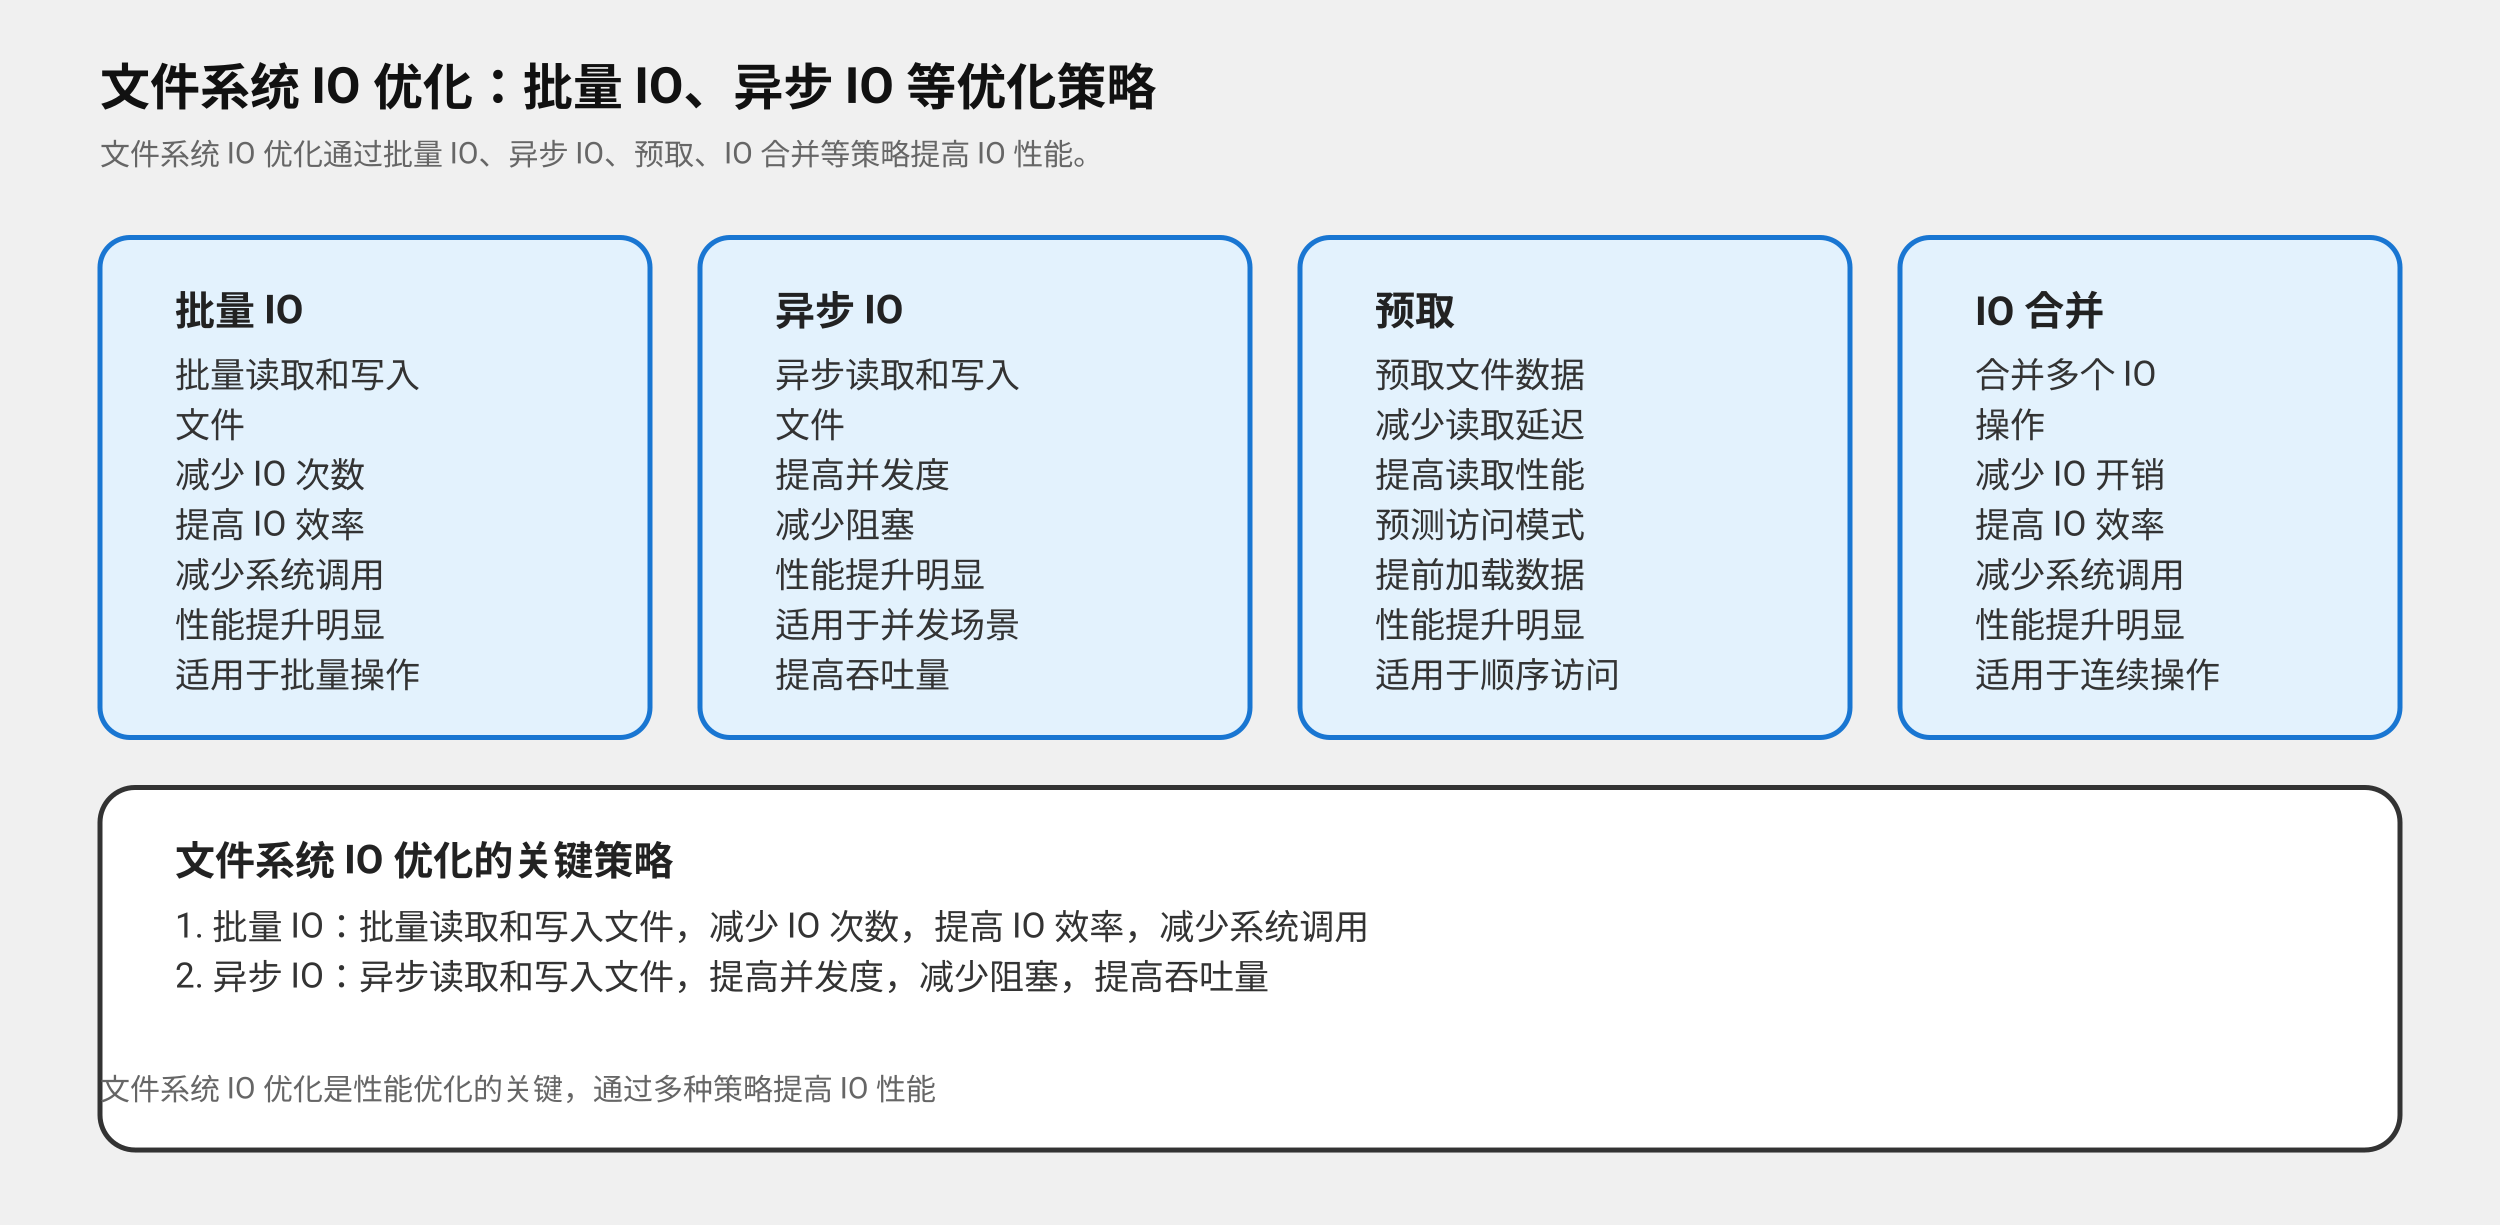
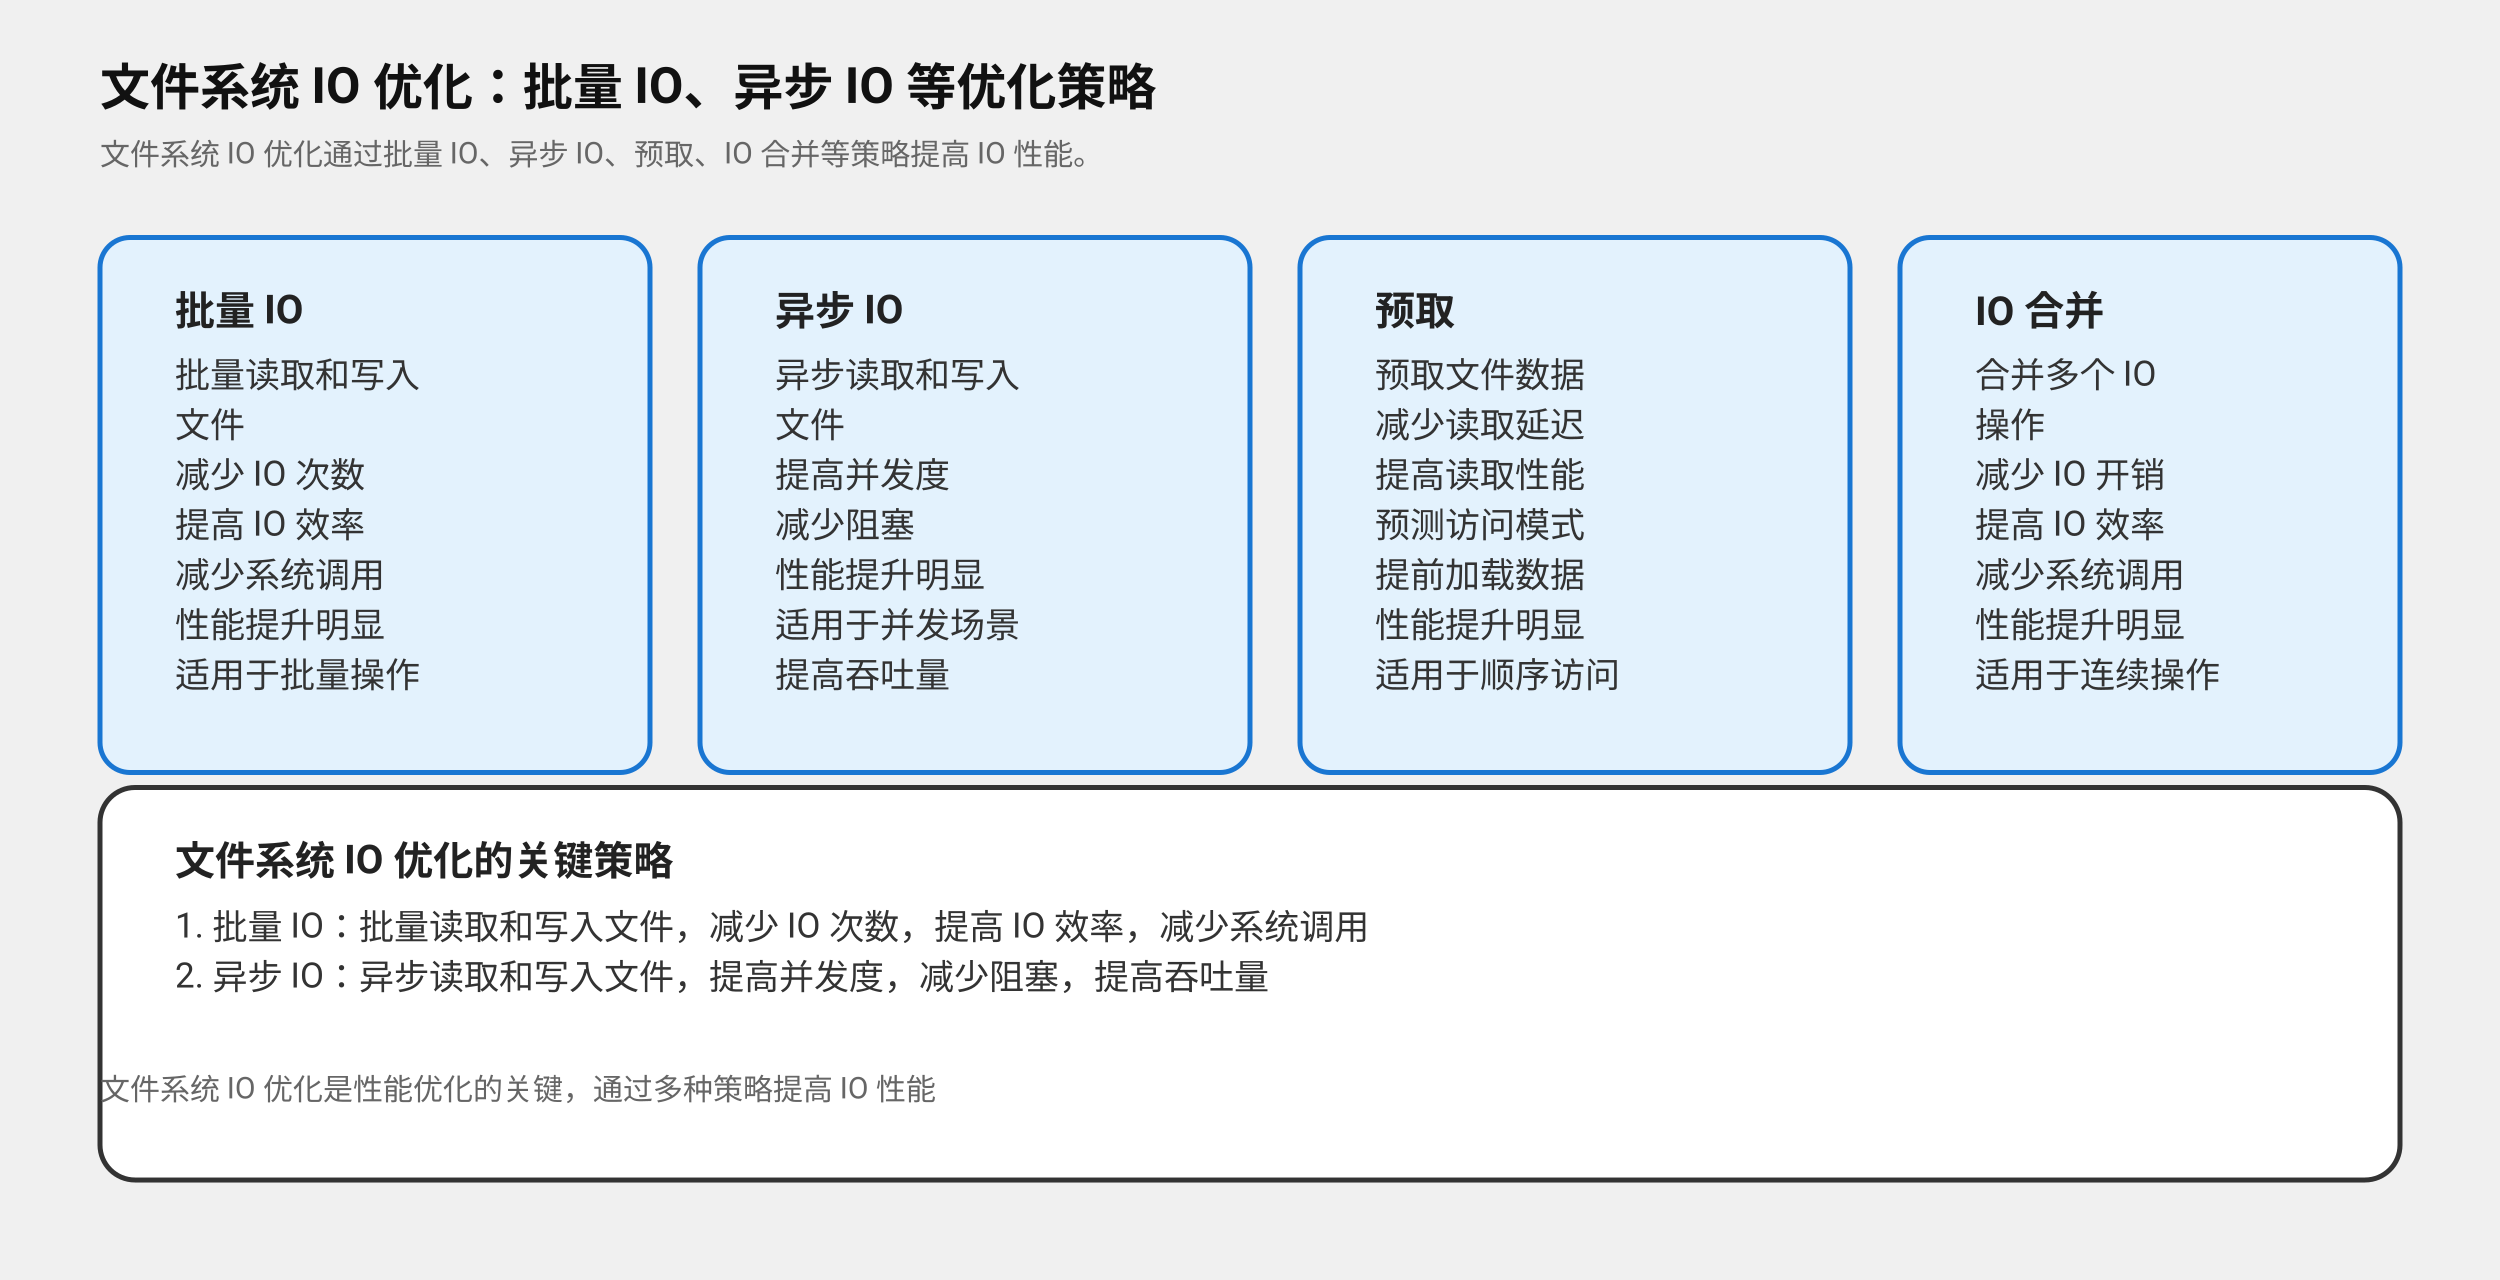
- <svg xmlns="http://www.w3.org/2000/svg" viewBox="0 0 1000 490">
+ <svg xmlns="http://www.w3.org/2000/svg" viewBox="0 0 1000.0 512.0">
  <defs>
    <style>
      .box{fill:#fff;stroke:#333;stroke-width:2;rx:14}
      .title{font:700 20px -apple-system,BlinkMacSystemFont,"Segoe UI",Roboto,Arial;fill:#111}
      .h{font:600 16px -apple-system,BlinkMacSystemFont,"Segoe UI",Roboto,Arial;fill:#222}
      .t{font:14px -apple-system,BlinkMacSystemFont,"Segoe UI",Roboto,Arial;fill:#333}
      .muted{font:12px -apple-system,BlinkMacSystemFont,"Segoe UI",Roboto,Arial;fill:#666}
      .optimization{fill:#e3f2fd;stroke:#1976d2;stroke-width:2;rx:12}
    </style>
  </defs>
  <text class="title" x="40" y="42">文件系统 IO 优化：批量 IO、异步 IO 等优化策略</text>
  <text class="muted" x="40" y="66">文件系统 IO 优化通过批量 IO、异步 IO、预取、IO 合并等策略提高 IO 性能。</text>
-   <rect class="optimization" x="40" y="95" width="220" height="200" />
+   <rect class="optimization" x="40" y="95" width="220" height="214.0" />
  <text class="h" x="70" y="130">批量 IO</text>
  <text class="t" x="70" y="155">批量读取和写入</text>
  <text class="t" x="70" y="175">文件</text>
  <text class="t" x="70" y="195">减少 IO 次数</text>
  <text class="t" x="70" y="215">提高 IO 效率</text>
  <text class="t" x="70" y="235">减少系统调用</text>
  <text class="t" x="70" y="255">性能提升明显</text>
  <text class="t" x="70" y="275">适用于批量操作</text>
-   <rect class="optimization" x="280" y="95" width="220" height="200" />
+   <rect class="optimization" x="280" y="95" width="220" height="214.0" />
  <text class="h" x="310" y="130">异步 IO</text>
  <text class="t" x="310" y="155">异步读取和写入</text>
  <text class="t" x="310" y="175">文件</text>
  <text class="t" x="310" y="195">提高并发度</text>
  <text class="t" x="310" y="215">减少阻塞</text>
  <text class="t" x="310" y="235">性能提升明显</text>
  <text class="t" x="310" y="255">适用于并发场景</text>
  <text class="t" x="310" y="275">提高吞吐量</text>
-   <rect class="optimization" x="520" y="95" width="220" height="200" />
+   <rect class="optimization" x="520" y="95" width="220" height="214.0" />
  <text class="h" x="550" y="130">预取</text>
  <text class="t" x="550" y="155">预取文件数据</text>
  <text class="t" x="550" y="175">减少读取延迟</text>
  <text class="t" x="550" y="195">提高读取性能</text>
  <text class="t" x="550" y="215">预测访问模式</text>
  <text class="t" x="550" y="235">提前加载数据</text>
  <text class="t" x="550" y="255">性能提升明显</text>
  <text class="t" x="550" y="275">适用于顺序访问</text>
-   <rect class="optimization" x="760" y="95" width="200" height="200" />
+   <rect class="optimization" x="760" y="95" width="200" height="214.0" />
  <text class="h" x="790" y="130">IO 合并</text>
  <text class="t" x="790" y="155">合并多个 IO</text>
  <text class="t" x="790" y="175">操作</text>
  <text class="t" x="790" y="195">减少 IO 开销</text>
  <text class="t" x="790" y="215">提高 IO 效率</text>
  <text class="t" x="790" y="235">减少系统调用</text>
  <text class="t" x="790" y="255">性能提升明显</text>
  <text class="t" x="790" y="275">适用于连续操作</text>
-   <rect class="box" x="40" y="315" width="920" height="145.0" />
+   <rect class="box" x="40" y="315" width="920" height="157.0" />
  <text class="h" x="70" y="350">文件系统 IO 优化的关键策略</text>
  <text class="t" x="70" y="375">1. 批量 IO：批量读取和写入文件，减少 IO 次数，提高 IO 效率，减少系统调用</text>
  <text class="t" x="70" y="395">2. 异步 IO：异步读取和写入文件，提高并发度，减少阻塞，提高吞吐量</text>
  <text class="muted" x="40" y="440">文件系统 IO 优化是性能优化的关键，通过多种策略提高 IO 性能</text>
</svg>
